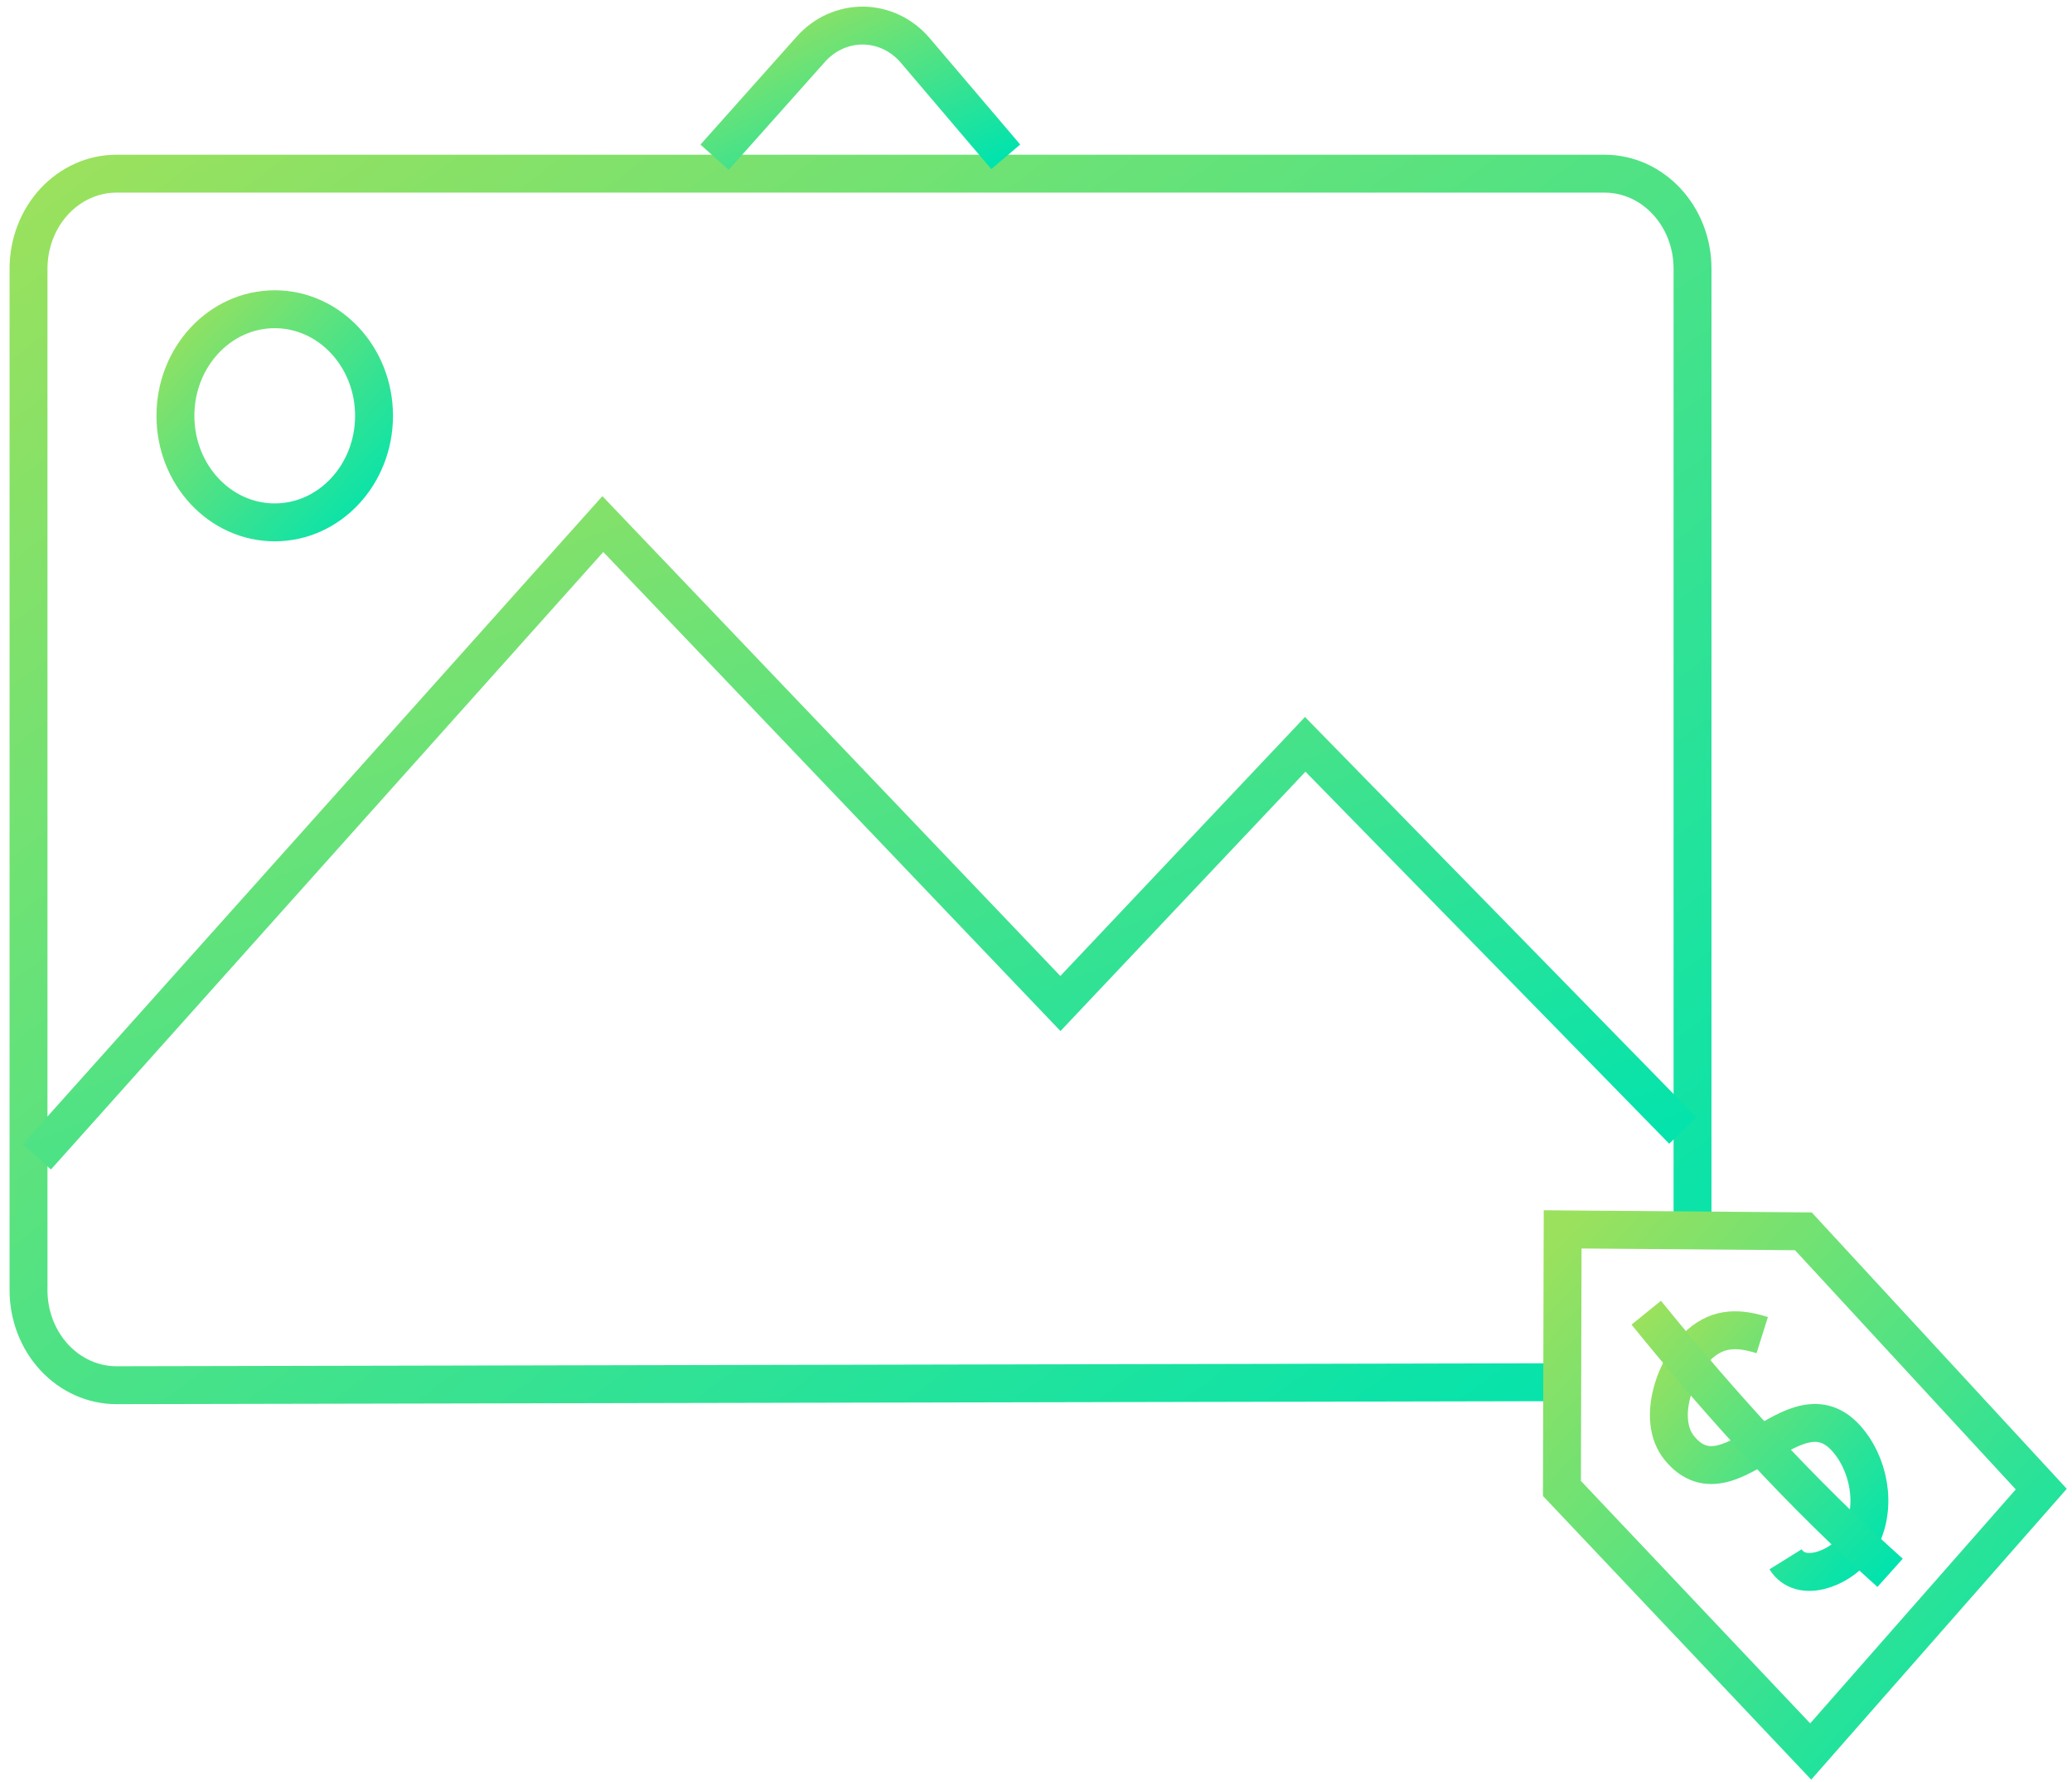
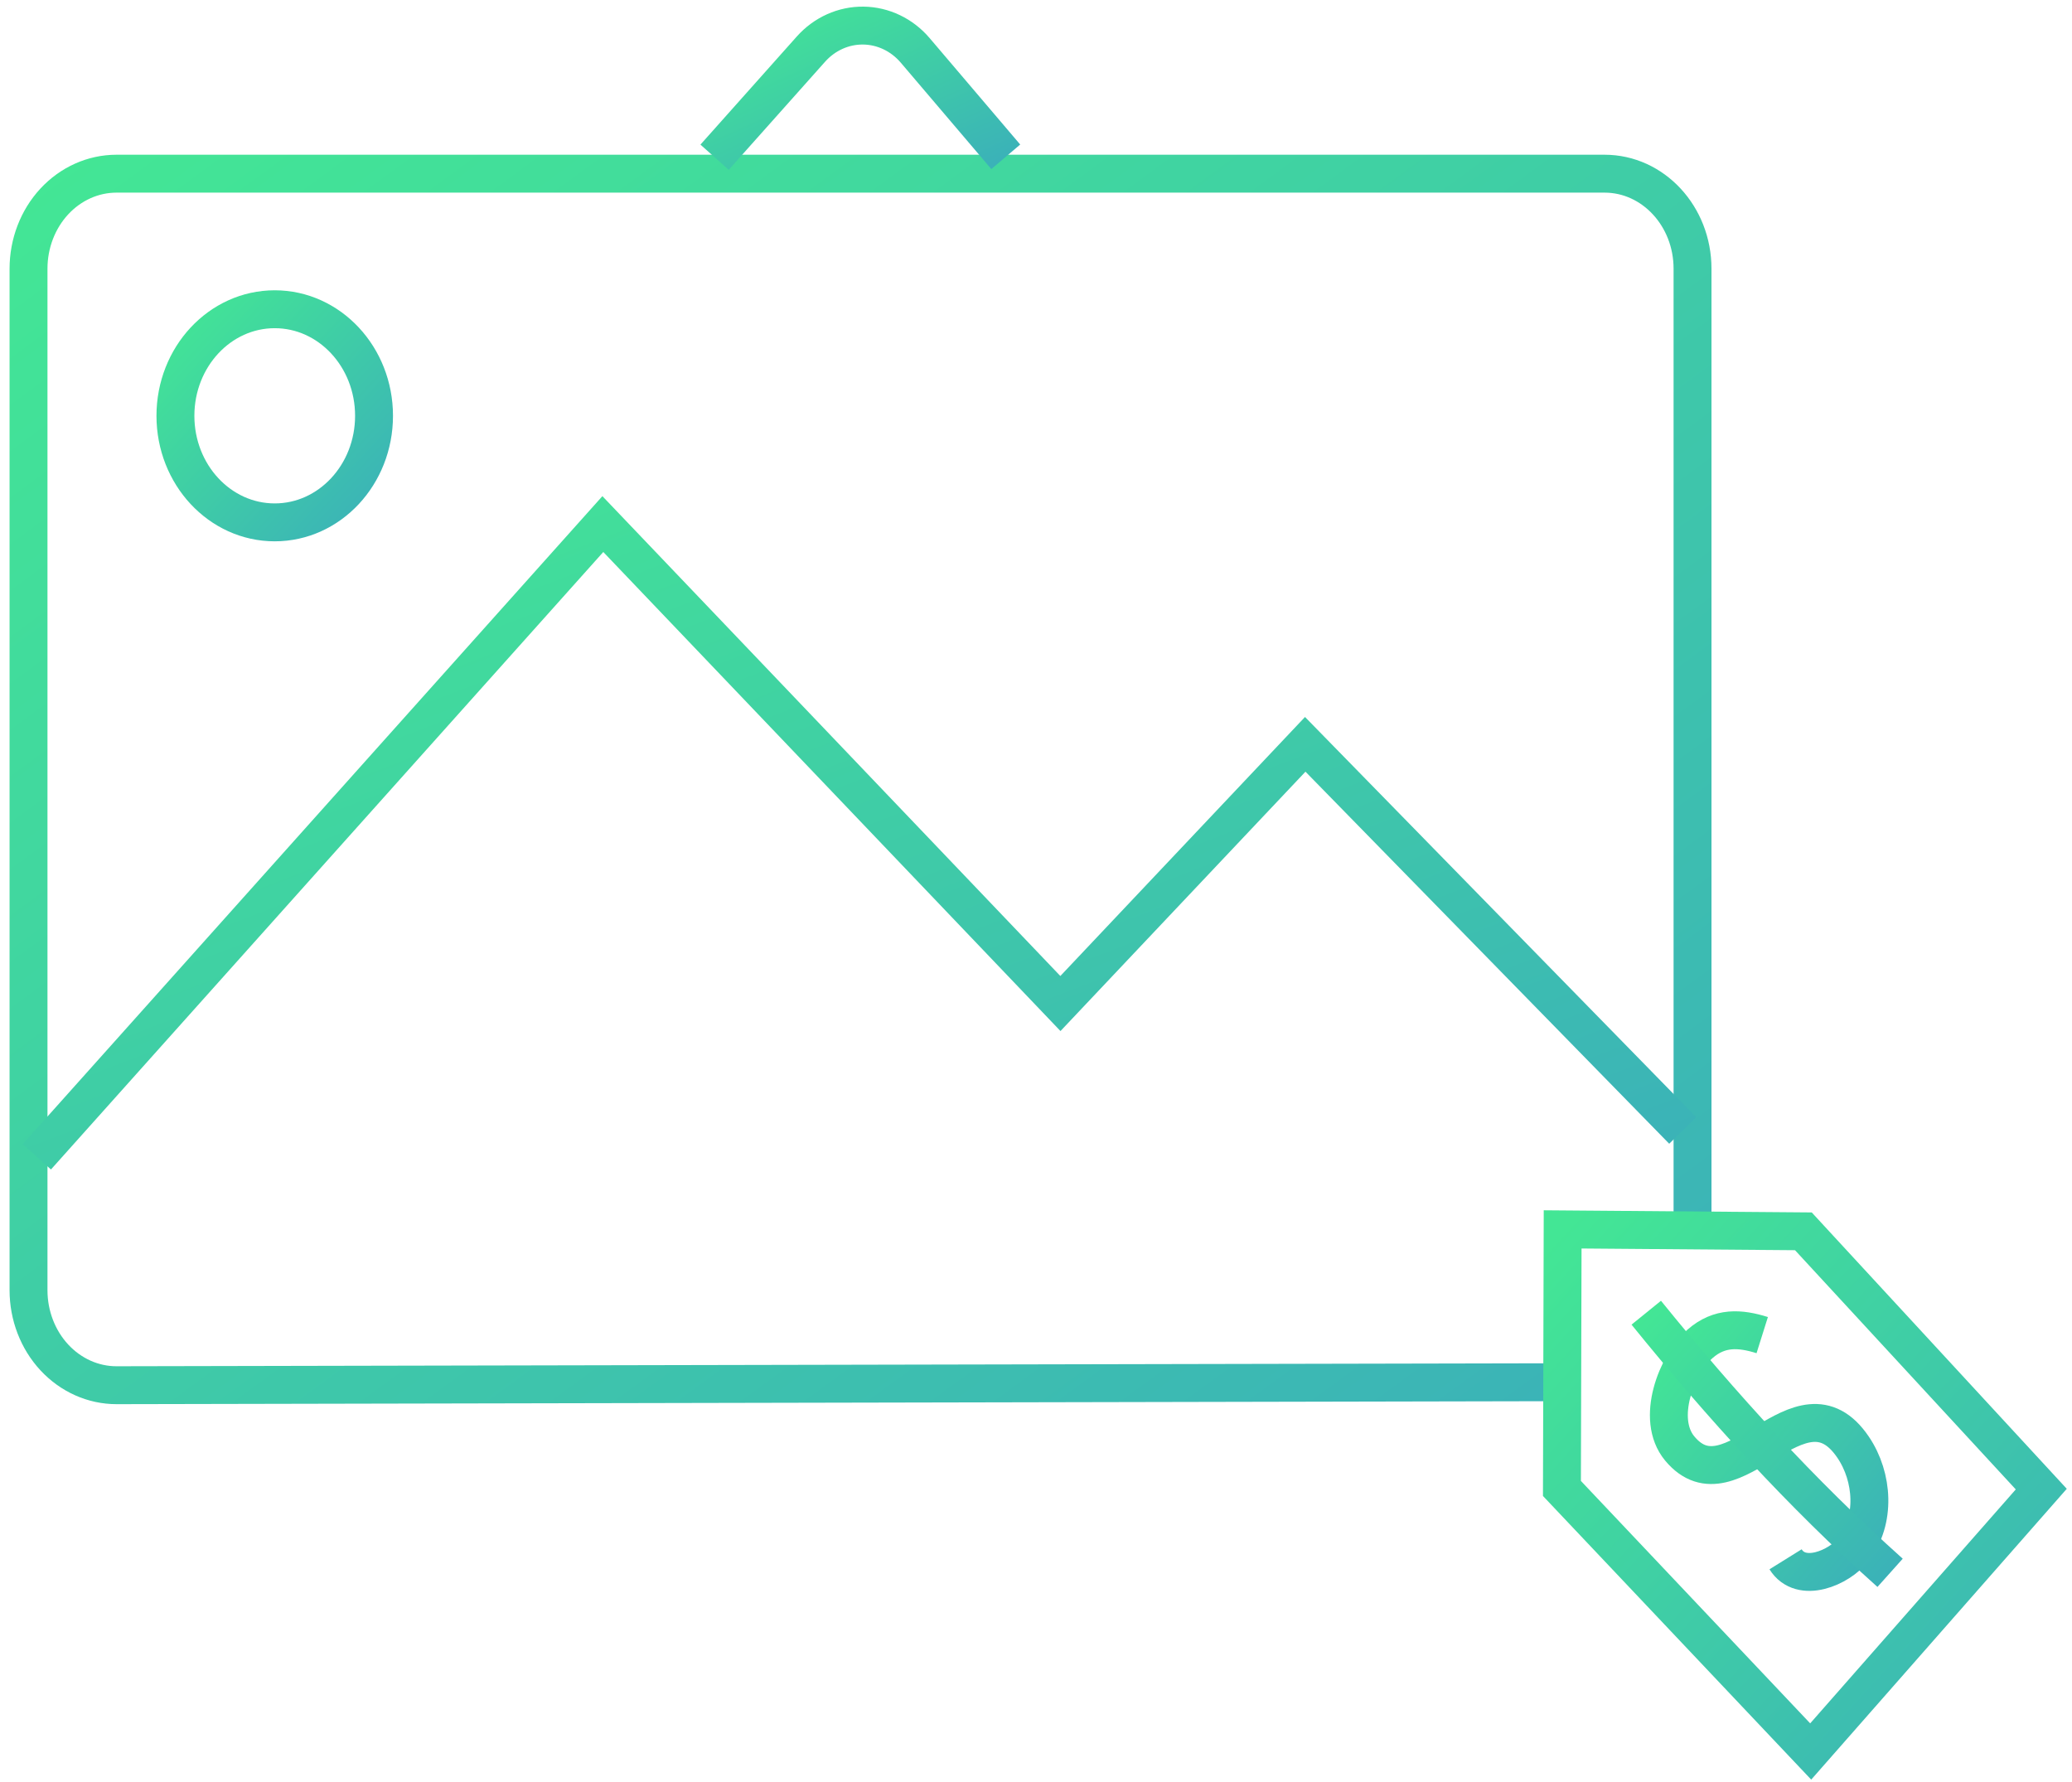
<svg xmlns="http://www.w3.org/2000/svg" width="164px" height="141px" viewBox="0 0 164 141" version="1.1">
  <defs>
-     <linearGradient x1="100%" y1="100%" x2="0%" y2="0%" id="linearGradient-1">
-       <stop stop-color="#00E3AE" offset="0%" />
-       <stop stop-color="#9BE15D" offset="100%" />
+     <linearGradient x1="0%" y1="0%" x2="100%" y2="100%" id="linearGradient-1">
+       <stop stop-color="#43E695" offset="0%" />
+       <stop stop-color="#3BB2B8" offset="100%" />
    </linearGradient>
  </defs>
  <g id="Landing" stroke="none" stroke-width="1" fill="none" fill-rule="evenodd">
    <g id="Desktop" transform="translate(-1044, -1119)" stroke="url(#linearGradient-1)" stroke-width="3">
      <g id="How-it-works" transform="translate(0, 809)">
        <g id="HIW-artists">
          <g id="Group-2" transform="translate(144, 274)">
            <g id="3" transform="translate(762, 0)">
              <g id="vendita" transform="translate(140, 38)">
                <g id="Group">
                  <g transform="translate(11.64299, 22.10653)" id="Oval">
                    <ellipse cx="8.102" cy="8.803" rx="7.86" ry="8.434" />
                  </g>
                  <g transform="translate(0.241453, 11.65528)" id="Shape">
                    <path d="M131.723,83.479 C131.723,83.479 131.723,28.113 131.723,7.609 C131.723,3.457 128.606,0.091 124.759,0.091 C101.969,0.091 29.77,0.091 6.979,0.091 C5.132,0.091 3.361,0.883 2.055,2.293 C0.749,3.703 0.016,5.616 0.016,7.609 C0.016,25.518 0.016,70.538 0.016,88.462 C0.016,90.458 0.751,92.372 2.06,93.783 C3.369,95.193 5.143,95.984 6.993,95.98 C32.747,95.927 120.982,95.744 120.982,95.744" />
                  </g>
                  <polyline id="Shape" points="0.915 89.561 45.715 39.479 81.932 77.426 101.31 56.912 131.191 87.474" />
                  <g transform="translate(121.5147, 95.15933)" id="Shape">
                    <polygon points="0.169 0.143 0.113 20.647 19.803 41.466 38.053 20.699 19.224 0.296" />
                  </g>
                  <path d="M54.56,10.444 C54.56,10.444 58.789,5.699 62.185,1.889 C63.261,0.682 64.765,0.006 66.334,0.025 C67.903,0.044 69.392,0.757 70.441,1.99 C73.658,5.771 77.607,10.411 77.607,10.411" id="Shape" />
                </g>
                <g id="Group" transform="translate(129.956, 103.2527)">
                  <path d="M7.525,0.418 C5.772,-0.133 4.145,-0.242 2.605,1.106 C0.767,2.715 -0.953,7.047 0.996,9.391 C5.149,14.386 10.506,3.066 14.721,9.293 C16.32,11.656 16.536,15.084 14.754,17.376 C13.619,18.836 10.595,20.125 9.373,18.161" id="Shape" />
                </g>
                <g id="Group" transform="translate(128.1758, 101.4725)">
                  <path d="M0.126,0.424 C6.118,7.815 12.381,14.708 19.426,21.012" id="Shape" />
                </g>
              </g>
            </g>
          </g>
        </g>
      </g>
    </g>
  </g>
</svg>
